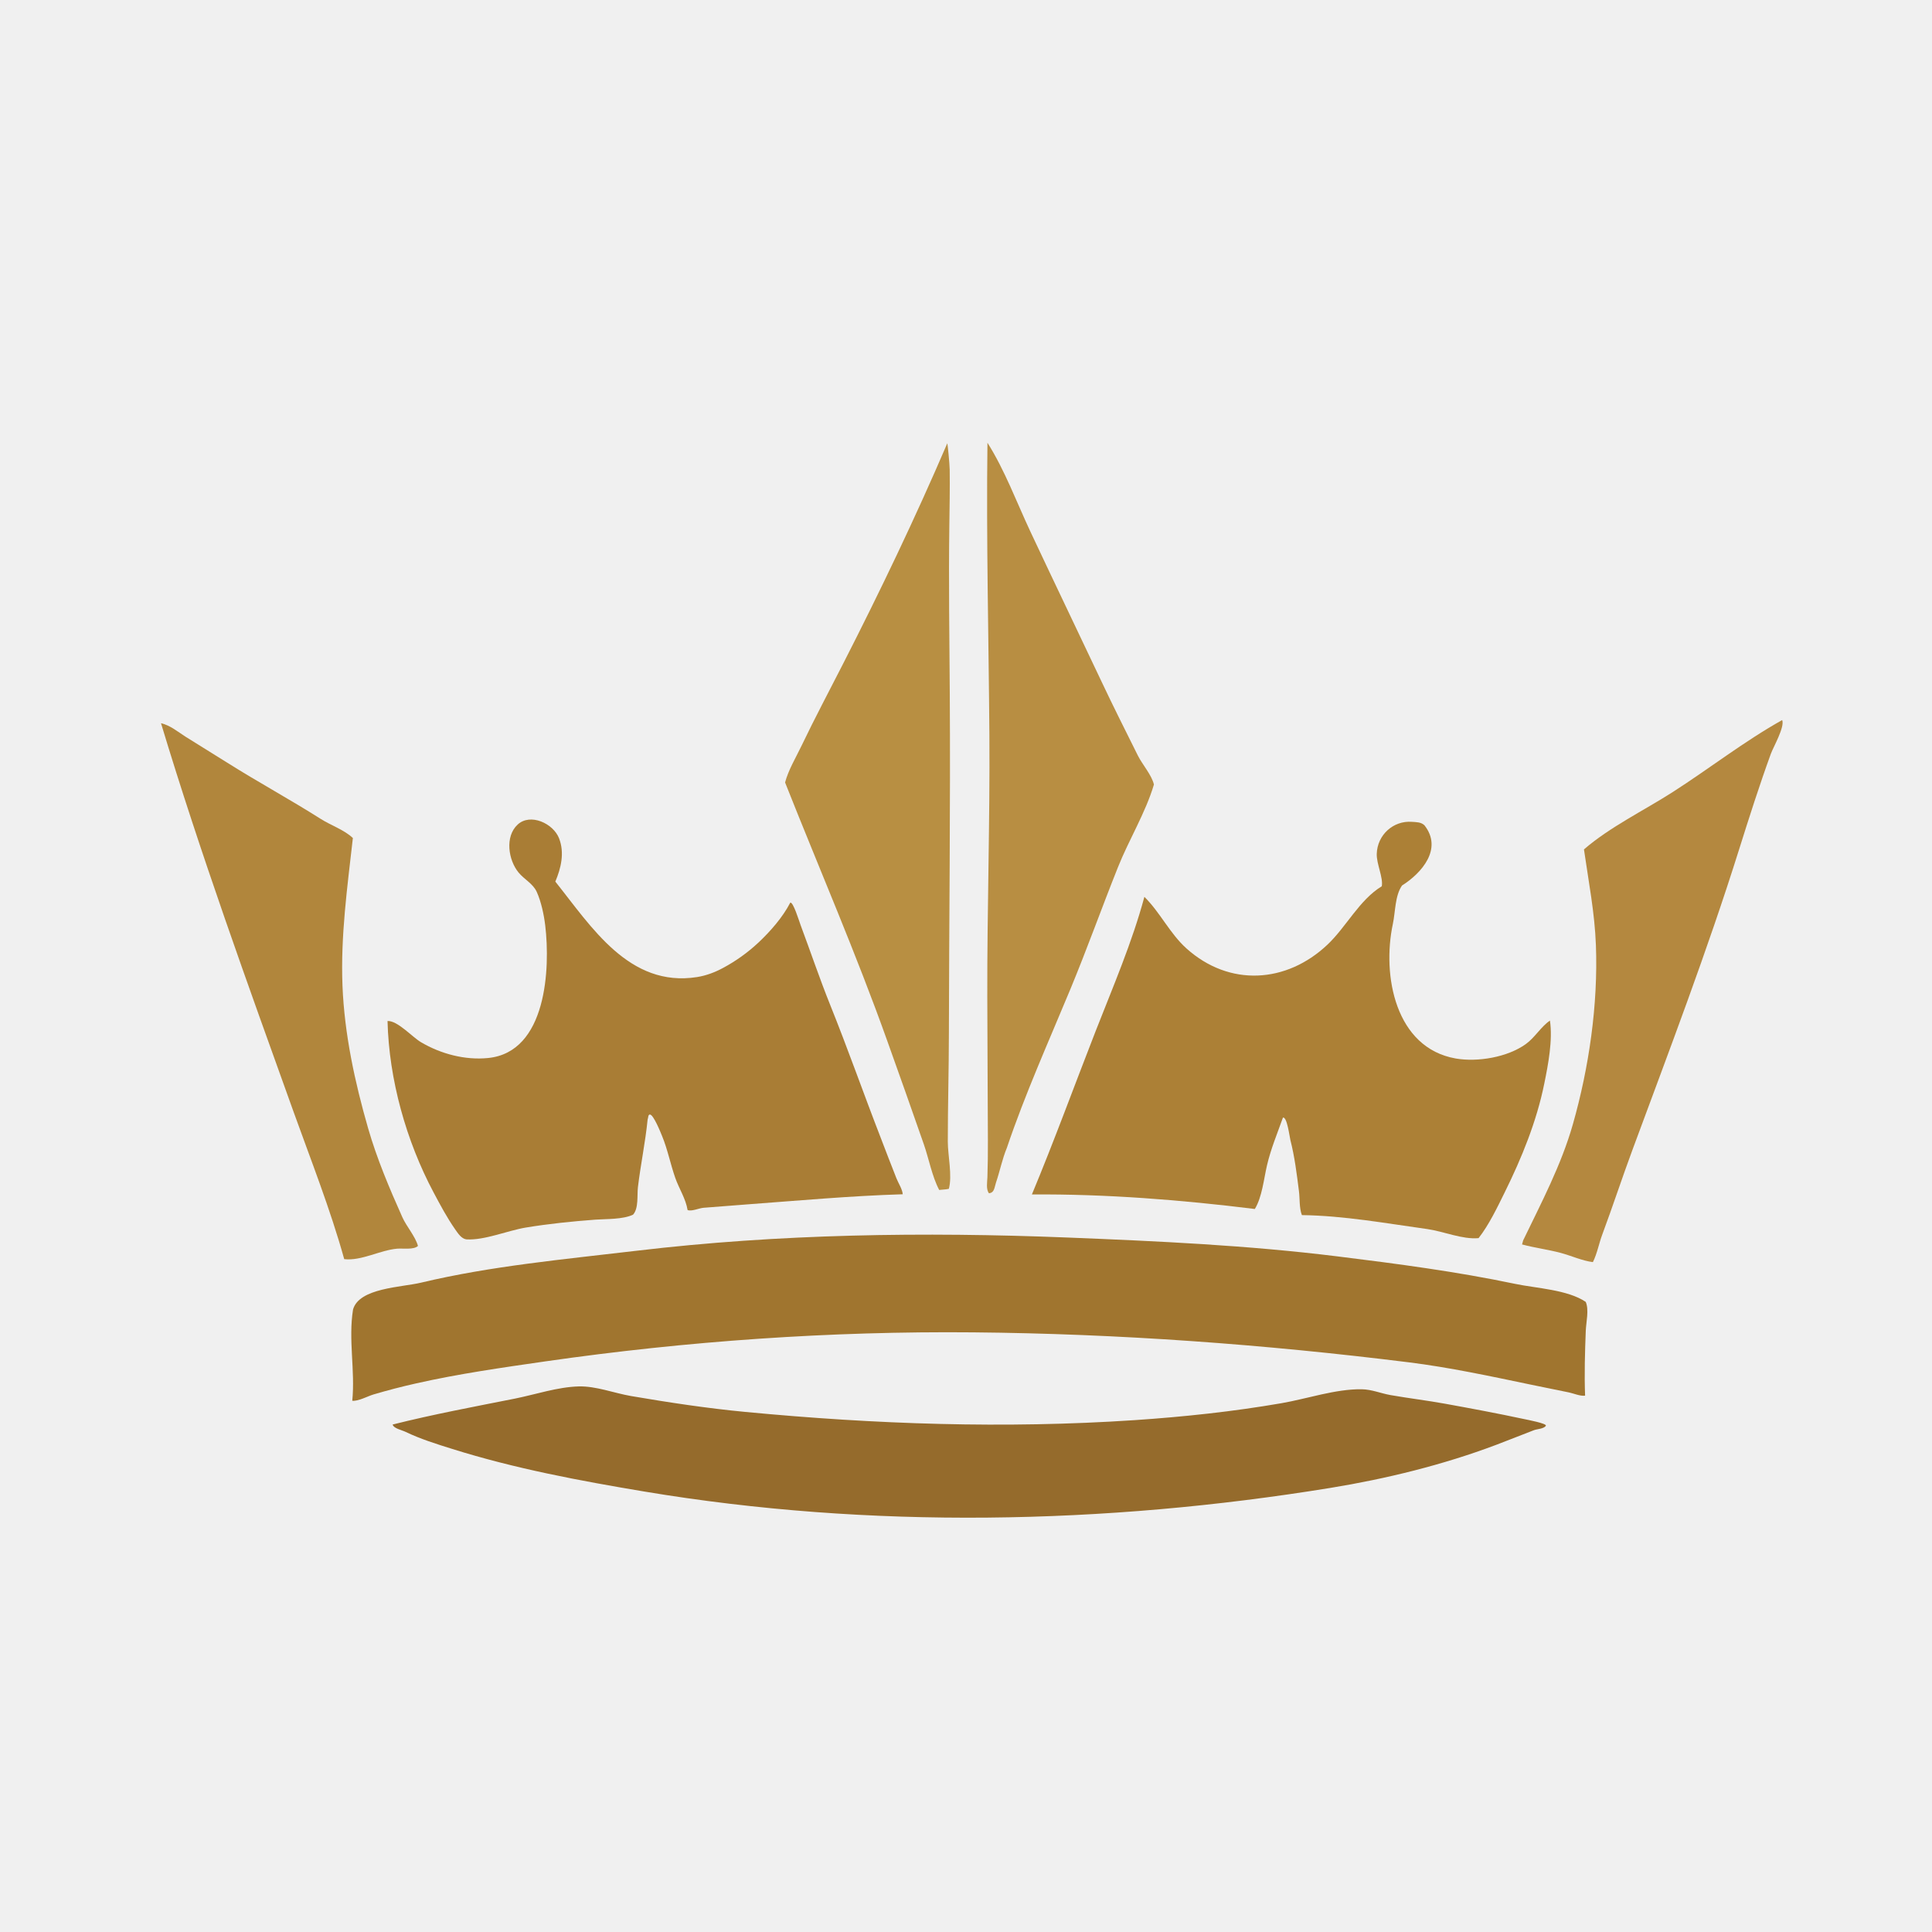
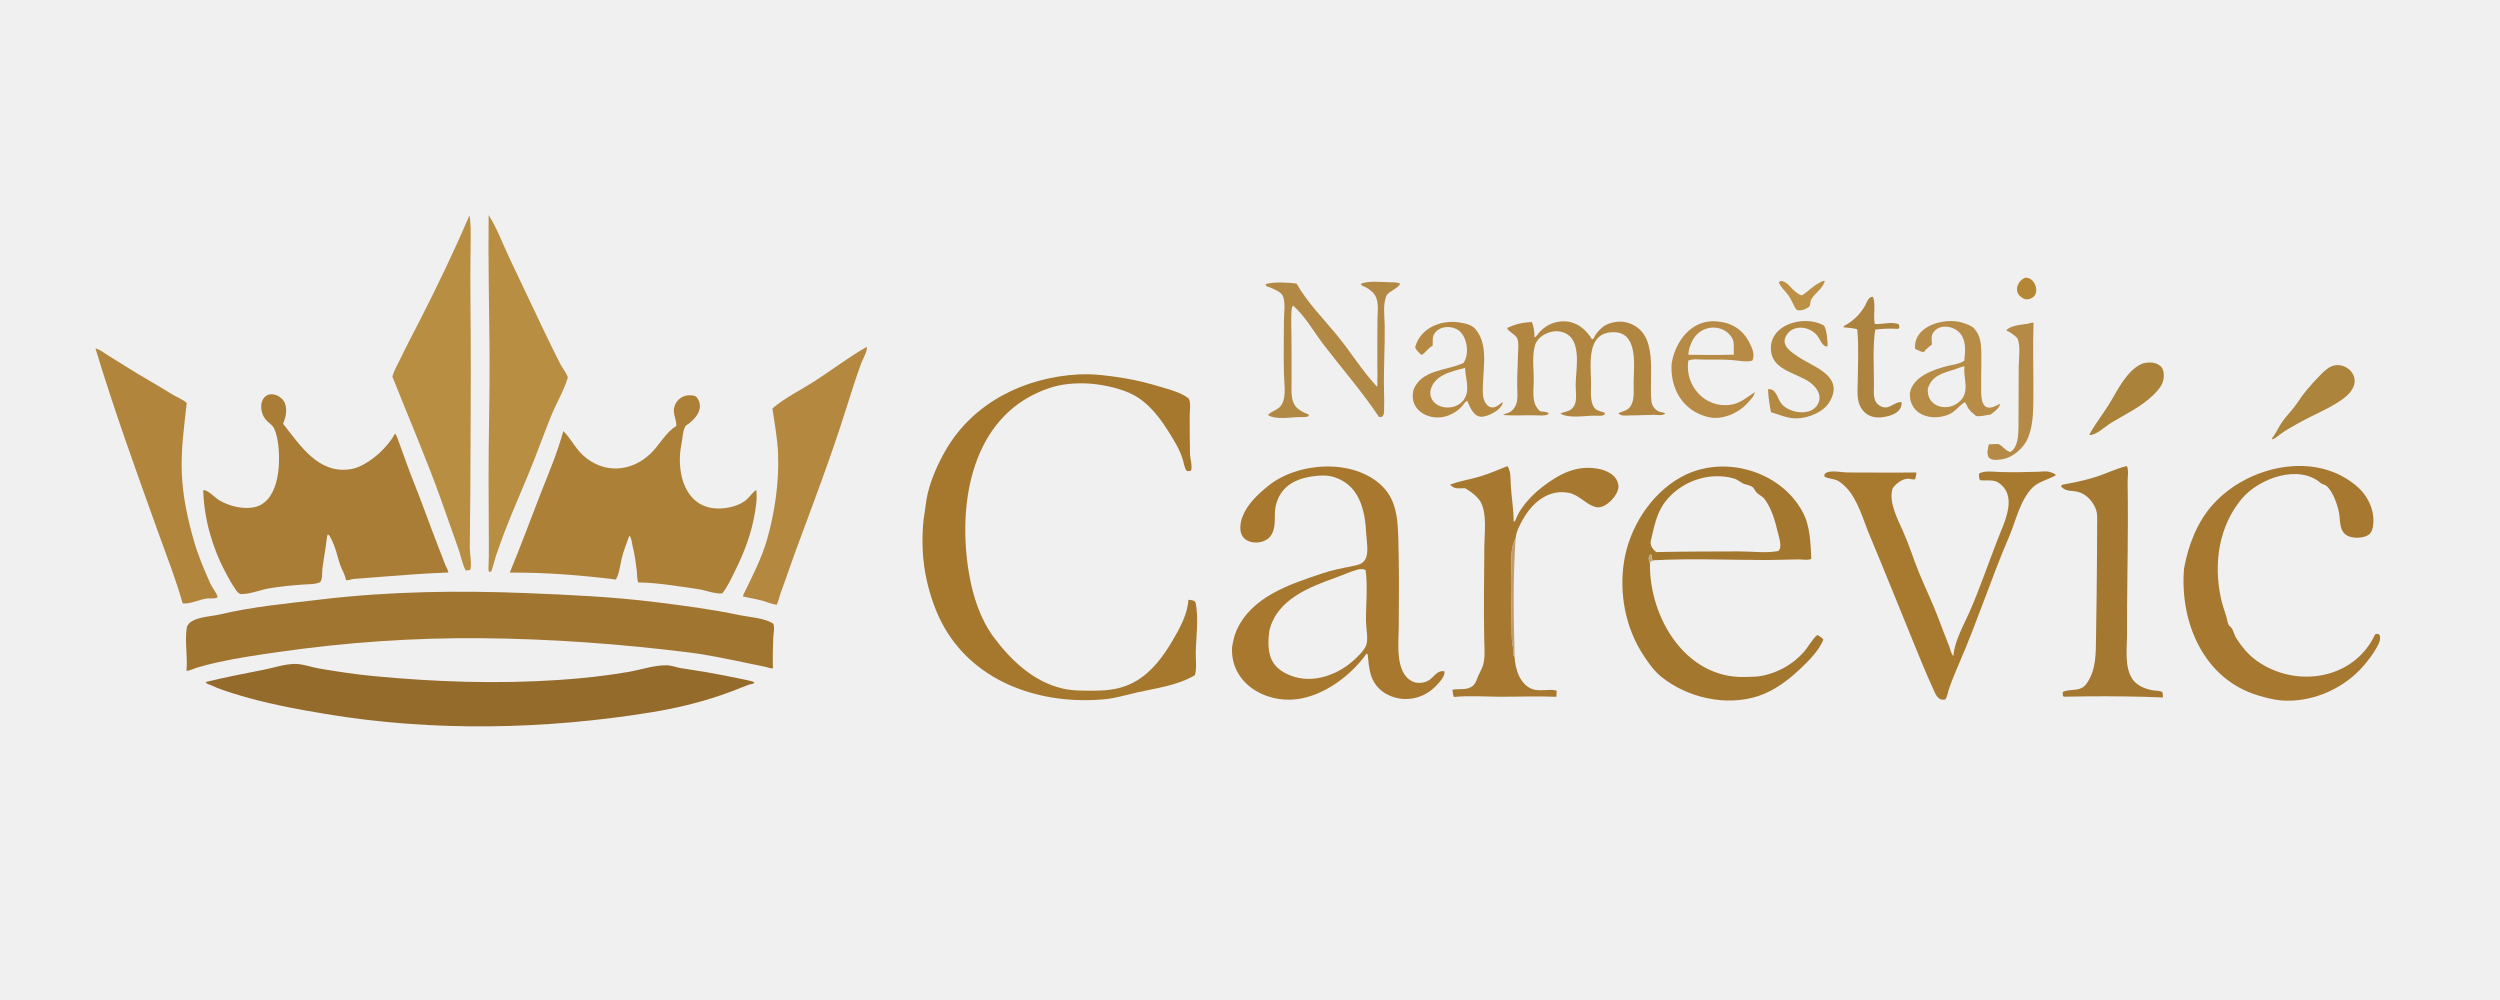
- <svg xmlns="http://www.w3.org/2000/svg" width="48" height="48" viewBox="0 0 48 48" fill="none">
-   <path fill-rule="evenodd" clip-rule="evenodd" d="M4 17.968C4.229 18.02 4.414 18.178 4.608 18.302C4.95 18.519 5.297 18.728 5.64 18.945C6.407 19.429 7.206 19.862 7.972 20.348C8.221 20.506 8.555 20.618 8.767 20.821C8.629 22.042 8.46 23.257 8.509 24.492C8.557 25.689 8.815 26.884 9.146 28.033C9.363 28.786 9.676 29.526 9.996 30.241C10.097 30.468 10.322 30.723 10.384 30.955C10.281 31.056 10.003 31.011 9.868 31.023C9.443 31.059 8.978 31.332 8.552 31.283C8.209 30.048 7.727 28.83 7.294 27.624C6.145 24.425 4.983 21.223 4 17.968Z" fill="#B1863C" />
-   <path fill-rule="evenodd" clip-rule="evenodd" d="M8.771 32.535C8.921 31.996 9.98 31.983 10.462 31.867C12.203 31.451 14.035 31.286 15.812 31.075C19.357 30.654 22.956 30.604 26.519 30.746C28.764 30.836 30.994 30.938 33.225 31.214C34.709 31.398 36.177 31.59 37.641 31.897C38.171 32.008 38.944 32.04 39.397 32.345C39.483 32.541 39.406 32.853 39.398 33.063C39.377 33.6 39.361 34.138 39.381 34.675C39.261 34.692 39.092 34.617 38.972 34.593C38.661 34.529 38.349 34.466 38.038 34.402C37.035 34.193 36.013 33.972 34.996 33.846C31.414 33.4 27.794 33.135 24.184 33.102C20.633 33.069 17.064 33.318 13.55 33.823C12.476 33.978 11.398 34.131 10.339 34.37C9.983 34.45 9.625 34.542 9.276 34.646C9.127 34.691 8.907 34.815 8.752 34.802C8.827 34.054 8.651 33.28 8.771 32.535Z" fill="#A0752F" />
-   <path fill-rule="evenodd" clip-rule="evenodd" d="M9.628 25.367C9.875 25.352 10.242 25.766 10.459 25.893C10.952 26.184 11.552 26.344 12.128 26.286C13.583 26.139 13.674 24.062 13.546 22.992C13.514 22.726 13.446 22.405 13.336 22.16C13.242 21.952 13.025 21.849 12.884 21.678C12.629 21.369 12.539 20.784 12.86 20.487C13.177 20.193 13.746 20.459 13.889 20.826C14.031 21.187 13.938 21.569 13.797 21.903C14.694 23.026 15.632 24.54 17.318 24.275C17.544 24.239 17.759 24.158 17.96 24.05C18.28 23.879 18.578 23.666 18.843 23.418C19.139 23.14 19.446 22.79 19.633 22.428C19.704 22.391 19.855 22.888 19.892 22.987C20.138 23.645 20.361 24.307 20.623 24.96C21.061 26.047 21.448 27.151 21.872 28.244C22.006 28.589 22.135 28.935 22.273 29.278C22.32 29.395 22.42 29.548 22.428 29.671C21.13 29.711 19.842 29.828 18.548 29.924C18.192 29.951 17.836 29.978 17.48 30.007C17.369 30.015 17.182 30.104 17.083 30.063C17.038 29.782 16.869 29.529 16.776 29.262C16.656 28.919 16.588 28.561 16.449 28.223C16.422 28.158 16.235 27.683 16.144 27.69C16.099 27.693 16.108 27.773 16.09 27.814C16.034 28.378 15.916 28.934 15.849 29.495C15.825 29.694 15.871 30.022 15.727 30.179C15.468 30.299 15.076 30.282 14.79 30.302C14.215 30.345 13.635 30.404 13.065 30.498C12.611 30.573 12.037 30.82 11.585 30.792C11.46 30.773 11.376 30.639 11.307 30.541C11.105 30.252 10.938 29.937 10.773 29.627C10.091 28.346 9.664 26.82 9.628 25.367Z" fill="#A97D35" />
-   <path fill-rule="evenodd" clip-rule="evenodd" d="M9.755 35.392C10.76 35.139 11.777 34.95 12.793 34.748C13.31 34.644 13.85 34.46 14.378 34.445C14.805 34.434 15.256 34.611 15.677 34.684C16.614 34.844 17.571 34.989 18.518 35.079C21.743 35.386 24.955 35.499 28.188 35.283C29.405 35.201 30.638 35.07 31.839 34.862C32.477 34.752 33.184 34.506 33.831 34.516C34.079 34.519 34.303 34.617 34.544 34.66C34.995 34.739 35.449 34.793 35.901 34.875C36.557 34.994 37.212 35.116 37.864 35.256C37.938 35.272 38.438 35.366 38.406 35.422C38.364 35.498 38.186 35.504 38.114 35.531C37.799 35.651 37.486 35.779 37.169 35.898C35.853 36.394 34.44 36.741 33.052 36.967C27.453 37.878 21.614 37.993 16.009 37.057C14.4 36.788 12.79 36.487 11.234 35.998C10.844 35.876 10.446 35.752 10.078 35.575C9.981 35.528 9.781 35.49 9.755 35.392Z" fill="#956B2C" />
-   <path fill-rule="evenodd" clip-rule="evenodd" d="M19.505 19.44C19.587 19.131 19.771 18.825 19.91 18.536C20.24 17.846 20.601 17.169 20.948 16.488C21.864 14.694 22.741 12.866 23.534 11.016C23.542 11.002 23.593 11.524 23.595 11.666C23.601 12.13 23.592 12.596 23.586 13.06C23.567 14.455 23.588 15.853 23.597 17.248C23.615 20.059 23.58 22.869 23.575 25.679C23.574 26.575 23.548 27.469 23.548 28.365C23.549 28.711 23.663 29.21 23.574 29.536C23.495 29.555 23.415 29.553 23.334 29.564C23.155 29.224 23.079 28.793 22.952 28.429C22.655 27.575 22.352 26.723 22.048 25.872C21.275 23.703 20.351 21.576 19.505 19.44Z" fill="#B88F42" />
-   <path fill-rule="evenodd" clip-rule="evenodd" d="M24.533 11C24.966 11.684 25.259 12.482 25.603 13.214C26.187 14.457 26.781 15.694 27.368 16.935C27.659 17.552 27.967 18.163 28.271 18.774C28.383 18.997 28.613 19.254 28.669 19.491C28.463 20.188 28.047 20.864 27.776 21.544C27.373 22.552 27.009 23.573 26.593 24.576C26.053 25.878 25.466 27.183 25.015 28.519C24.899 28.798 24.843 29.095 24.746 29.378C24.707 29.49 24.71 29.636 24.569 29.646C24.494 29.542 24.528 29.369 24.532 29.245C24.542 28.942 24.545 28.638 24.544 28.334C24.54 27.145 24.532 25.957 24.529 24.769C24.524 22.598 24.596 20.426 24.581 18.257C24.563 15.839 24.502 13.418 24.533 11Z" fill="#B88E42" />
-   <path fill-rule="evenodd" clip-rule="evenodd" d="M25.637 29.676C26.195 28.336 26.693 26.969 27.222 25.615C27.649 24.523 28.127 23.415 28.432 22.282C28.829 22.674 29.063 23.193 29.482 23.568C30.544 24.519 31.961 24.434 32.982 23.468C33.447 23.029 33.776 22.354 34.33 22.019C34.369 21.801 34.197 21.463 34.205 21.215C34.219 20.741 34.617 20.385 35.075 20.418C35.191 20.426 35.303 20.423 35.389 20.503C35.851 21.087 35.324 21.69 34.832 22.001C34.656 22.255 34.669 22.658 34.605 22.955C34.332 24.238 34.667 26.035 36.167 26.298C36.712 26.393 37.453 26.267 37.908 25.94C38.135 25.777 38.282 25.51 38.508 25.356C38.58 25.842 38.465 26.444 38.367 26.923C38.177 27.862 37.807 28.769 37.383 29.626C37.196 30.004 36.996 30.427 36.735 30.761C36.334 30.799 35.862 30.592 35.462 30.536C34.438 30.394 33.382 30.202 32.345 30.189C32.277 30.011 32.296 29.783 32.272 29.594C32.218 29.167 32.166 28.741 32.059 28.323C32.038 28.239 31.977 27.739 31.874 27.767C31.734 28.161 31.573 28.545 31.478 28.953C31.4 29.287 31.356 29.743 31.176 30.037C29.36 29.811 27.468 29.662 25.637 29.676Z" fill="#AC8036" />
-   <path fill-rule="evenodd" clip-rule="evenodd" d="M37.842 30.818C38.296 29.877 38.789 28.945 39.077 27.934C39.48 26.519 39.705 24.958 39.65 23.485C39.62 22.675 39.467 21.898 39.353 21.103C39.997 20.546 40.839 20.139 41.556 19.68C42.464 19.098 43.337 18.416 44.277 17.89C44.349 18.053 44.059 18.558 43.997 18.726C43.712 19.509 43.455 20.316 43.205 21.111C42.416 23.625 41.474 26.092 40.56 28.562C40.301 29.261 40.069 29.971 39.809 30.669C39.724 30.896 39.683 31.139 39.575 31.357C39.316 31.326 39.034 31.197 38.779 31.129C38.46 31.044 38.133 31.003 37.815 30.918C37.824 30.884 37.833 30.851 37.842 30.818Z" fill="#B4883F" />
+ <svg xmlns="http://www.w3.org/2000/svg" width="500" height="200" viewBox="0 0 500 200" fill="none">
+   <g clip-path="url(#clip0_601_9)">
+     <path fill-rule="evenodd" clip-rule="evenodd" d="M184.719 103.855C185.057 102.103 185.137 100.327 185.569 98.584C186.307 95.605 187.614 92.675 189.145 90.023C194.631 80.519 204.927 75.471 215.655 74.886C218.752 74.717 221.814 75.142 224.862 75.64C227.368 76.05 229.837 76.682 232.267 77.414C234.096 77.966 236.178 78.497 237.722 79.677C238.23 80.534 237.943 82.037 237.942 83.004C237.94 85.611 237.938 88.219 238 90.825C238.023 91.764 238.523 93.253 238.197 94.129C237.927 94.228 237.69 94.199 237.409 94.221C236.883 93.724 236.792 92.688 236.592 92.015C236.235 90.811 235.703 89.67 235.071 88.586C233.115 85.232 230.921 81.694 227.6 79.516C225.366 78.051 222.13 77.251 219.513 76.89C217.296 76.584 214.967 76.588 212.755 76.915C210.833 77.201 208.852 77.893 207.106 78.728C193.869 85.058 191.569 101.679 193.805 114.714C194.576 119.206 196.022 123.778 198.777 127.485C202.201 132.094 206.782 136.401 212.573 137.718C214.591 138.177 216.686 138.137 218.743 138.135C221.786 138.132 224.532 137.785 227.196 136.22C230.417 134.329 232.615 131.309 234.486 128.159C235.911 125.759 237.535 122.8 237.672 119.963C238.146 119.998 238.789 120.005 239.086 120.421C239.793 123.54 239.215 127.337 239.151 130.524C239.123 131.88 239.397 133.76 238.97 135.043C235.513 137.11 231.232 137.625 227.379 138.495C225.221 138.982 223.183 139.634 220.963 139.845C208.535 141.028 195.361 136.771 188.893 125.536C187.208 122.61 186.056 119.243 185.324 115.956C184.446 112.022 184.305 107.858 184.719 103.855Z" fill="#A5782E" />
+     <path fill-rule="evenodd" clip-rule="evenodd" d="M246.418 129.4C246.624 128.246 246.819 127.178 247.302 126.094C250.315 119.325 257.888 116.885 264.379 114.704C266.344 114.044 268.385 113.637 270.412 113.232C271.442 113.025 272.538 112.856 273.086 111.828C273.8 110.49 273.312 108.217 273.246 106.763C273.024 101.887 271.813 96.76 266.429 95.31C265.505 95.061 264.468 95.074 263.52 95.156C259.572 95.493 256.11 96.957 255.149 101.175C254.683 103.217 255.426 105.288 254.138 107.167C253 108.829 249.7 109.02 248.536 107.305C247.828 106.264 248.03 104.611 248.436 103.497C249.38 100.902 251.481 98.95 253.56 97.243C259.532 92.338 270.842 91.61 276.527 97.318C279.345 100.146 279.56 104.073 279.666 107.819C279.834 113.685 279.795 119.549 279.75 125.417C279.726 128.571 278.943 134.668 282.556 136.32C283.578 136.788 285.012 136.607 285.914 135.963C286.897 135.262 287.465 134.019 288.865 134.256C289.14 135.192 287.745 136.619 287.154 137.226C284.74 139.706 281.139 140.517 277.941 139.13C275.802 138.202 274.501 136.548 273.995 134.31C273.8 133.445 273.692 132.571 273.622 131.688C273.598 131.391 273.625 130.819 273.341 130.691C270.207 135.112 264.8 139.171 259.302 139.848C252.847 140.643 245.993 136.459 246.418 129.4ZM253.87 126.126C253.64 127.795 253.553 129.728 254.088 131.347C254.745 133.331 256.371 134.443 258.249 135.159C262.617 136.826 267.694 134.942 270.976 131.846C271.734 131.132 272.985 129.929 273.283 128.909C273.659 127.627 273.215 125.631 273.201 124.288C273.167 120.963 273.573 117.351 273.131 114.065C272.825 113.735 271.996 113.792 271.576 113.902C270.149 114.277 268.725 114.954 267.333 115.454C261.829 117.43 255.377 119.877 253.87 126.126Z" fill="#A7782E" />
+     <path fill-rule="evenodd" clip-rule="evenodd" d="M253.142 56.805C254.908 56.351 257.493 56.478 259.305 56.706C261.399 60.402 264.664 63.734 267.364 67.005C270.121 70.346 272.436 74.176 275.396 77.33C275.562 77.071 275.433 76.484 275.456 76.169C275.534 75.088 275.469 73.99 275.465 72.907C275.454 69.934 275.465 66.965 275.492 63.992C275.505 62.55 275.789 60.721 275.172 59.371C274.808 58.572 273.989 57.916 273.235 57.498C272.762 57.235 272.428 57.275 272.135 56.778C273.715 56.08 276.152 56.433 277.86 56.448C278.546 56.455 279.41 56.425 280.033 56.731C279.664 57.597 278.048 58.186 277.394 58.951C276.484 60.688 276.922 63.283 276.944 65.18C276.994 69.481 276.705 73.813 276.803 78.095C276.836 79.511 276.867 80.951 276.811 82.365C276.787 82.993 276.524 83.643 275.761 83.339C272.448 78.356 268.419 73.743 264.772 68.998C262.813 66.449 261.048 63.233 258.621 61.122C258.255 61.606 258.306 62.209 258.275 62.805C258.204 64.179 258.268 65.557 258.288 66.932C258.334 70.065 258.306 73.197 258.313 76.33C258.315 77.769 258.127 79.587 258.869 80.888C259.472 81.944 260.621 82.461 261.702 82.881C262.049 83.557 260.343 83.41 259.959 83.413C258.193 83.426 255.074 84.031 253.582 82.992C254.496 82.076 255.858 81.984 256.471 80.68C257.274 78.971 256.808 76.388 256.776 74.555C256.716 71.134 256.767 67.71 256.781 64.288C256.787 62.79 257.108 60.785 256.644 59.35C256.349 58.437 254.925 57.889 254.129 57.53C253.659 57.319 253.146 57.407 253.142 56.805Z" fill="#B28845" />
+     <path fill-rule="evenodd" clip-rule="evenodd" d="M275.51 38.757C279.358 37.788 283.254 37.066 287.148 36.289C289.126 35.894 291.193 35.186 293.218 35.131C294.855 35.087 296.581 35.767 298.193 36.044C301.783 36.66 305.45 37.215 309.076 37.56C321.43 38.734 333.733 39.169 346.12 38.339C350.781 38.026 355.504 37.526 360.107 36.727C362.548 36.304 365.259 35.365 367.735 35.401C368.687 35.414 369.545 35.791 370.467 35.953C372.196 36.256 373.935 36.463 375.665 36.776C378.181 37.232 380.687 37.702 383.186 38.239C383.468 38.299 385.383 38.659 385.263 38.873C385.101 39.163 384.418 39.186 384.143 39.291C382.937 39.749 381.738 40.239 380.525 40.696C375.482 42.597 370.069 43.928 364.751 44.793C343.305 48.282 320.937 48.723 299.464 45.135C293.303 44.106 287.134 42.953 281.174 41.08C279.68 40.61 278.157 40.138 276.745 39.457C276.374 39.279 275.607 39.132 275.51 38.757Z" fill="#956B2C" />
+     <path fill-rule="evenodd" clip-rule="evenodd" d="M282.696 77.971C284.292 73.864 289.325 74.179 292.684 72.595C293.922 70.931 293.471 67.525 291.898 66.216C290.46 65.02 287.844 65.113 286.837 66.801C286.411 67.514 286.591 68.36 286.53 69.148C285.579 69.576 285.166 70.555 284.341 70.974C283.895 70.694 283.12 69.948 283.042 69.413C284.03 65.643 288.14 63.932 291.761 64.473C292.89 64.643 294.282 64.891 295.067 65.791C298.058 69.217 296.283 74.912 296.597 79.024C296.677 80.07 297.332 81.553 298.599 81.481C299.337 81.438 299.935 80.818 300.504 80.425C300.642 80.826 300.18 81.339 299.931 81.612C299.16 82.454 297.635 83.209 296.488 83.34C294.814 83.533 293.904 81.356 293.469 80.157C292.863 80.466 292.653 80.996 292.199 81.467C291.507 82.184 290.581 82.749 289.653 83.107C286.148 84.462 281.622 82.183 282.696 77.971ZM286.052 78.311C285.896 81.793 290.863 82.527 292.71 80.019C294.152 78.062 293.047 75.722 293.028 73.578C290.254 74.302 286.662 74.996 286.052 78.311Z" fill="#B58942" />
+     <path fill-rule="evenodd" clip-rule="evenodd" d="M303.133 107.604C302.931 107.84 302.93 108.213 302.763 108.499C302.105 110.123 302.317 112.111 302.252 113.834C302.099 117.829 302.33 121.806 302.338 125.798C302.339 127.117 302.34 128.411 302.63 129.691C302.768 130.302 302.459 130.92 302.922 131.448C303.041 133.965 304.138 137.322 306.924 137.947C308.326 138.263 310.037 137.735 311.333 138.132C311.3 138.543 311.292 138.954 311.277 139.366C307.558 139.187 303.81 139.364 300.086 139.35C297.035 139.338 293.839 139.086 290.805 139.393C290.541 139.084 290.594 138.344 290.484 137.949C291.852 137.668 293.492 138.157 294.638 137.096C295.196 136.579 295.378 135.81 295.664 135.135C295.954 134.451 296.377 133.8 296.591 133.088C297.061 131.527 296.883 129.765 296.849 128.16C296.718 121.854 296.829 115.563 296.866 109.259C296.881 106.644 297.439 102.785 296.128 100.398C295.525 99.299 294.124 98.279 293.047 97.66C291.664 97.581 291.132 98.005 290 96.944C291.977 96.165 294.088 95.876 296.12 95.261C297.972 94.702 299.702 93.903 301.5 93.217C302.221 94.36 302.075 95.67 302.151 96.963C302.294 99.38 302.709 101.787 302.733 104.211C302.842 104.541 303.063 104.1 303.125 103.94C303.428 103.169 303.773 102.491 304.246 101.802C305.412 100.105 306.804 98.663 308.437 97.411C311.752 94.87 315.118 93.001 319.47 93.721C321.357 94.034 323.423 95.016 323.684 97.094C323.905 98.847 321.148 101.812 319.3 101.441C317.294 101.04 315.905 98.997 313.785 98.576C309.652 97.754 306.443 100.569 304.561 103.918C303.928 105.046 303.261 106.296 303.133 107.604Z" fill="#A77930" />
+     <path fill-rule="evenodd" clip-rule="evenodd" d="M300.584 83.012C301.011 82.711 301.477 82.639 301.947 82.455C303.871 81.165 303.471 79.12 303.436 77.1C303.403 75.155 303.572 73.221 303.582 71.278C303.588 70.232 303.837 68.67 303.448 67.683C303.141 66.903 301.525 66.249 301.425 65.58C303.139 64.817 304.497 64.49 306.372 64.398C306.782 65.337 306.879 66.403 306.895 67.423C307.03 67.678 307.803 66.505 307.973 66.333C308.799 65.493 309.8 64.832 310.943 64.516C314.164 63.624 316.736 65.161 318.389 67.841C318.662 67.893 318.813 67.563 318.898 67.362C319.161 66.74 319.801 66.084 320.282 65.623C321.469 64.486 323.772 64.071 325.328 64.489C332.029 66.293 329.69 75.108 330.293 80.306C330.388 81.124 330.931 81.851 331.653 82.258C331.927 82.413 333.12 82.499 333.023 82.742C332.315 83.206 331.575 82.962 330.775 82.967C329.192 82.979 327.61 83.09 326.022 83.082C325.271 83.078 324.114 83.312 323.683 82.627C324.785 82.125 325.611 82.185 326.254 80.995C326.928 79.75 326.71 77.836 326.725 76.47C326.765 72.999 327.707 66.254 322.488 66.438C317.215 66.625 318.178 72.85 318.208 76.622C318.218 77.931 318.006 79.96 318.623 81.148C319.189 82.238 319.953 82.154 320.941 82.546C321.224 83.377 319.347 83.125 318.857 83.129C316.95 83.146 313.728 83.733 312.066 82.71C313.199 82.181 314.19 82.388 314.882 81.079C315.46 79.985 315.102 77.985 315.133 76.766C315.224 73.258 316.631 66.906 311.733 66.271C309.951 66.04 307.538 67.223 307 69.069C306.346 71.314 306.802 74.166 306.746 76.485C306.697 78.516 306.305 80.735 307.999 82.228C308.399 82.385 309.865 82.286 309.676 82.813C309.252 83.21 307.768 83.081 307.207 83.067C304.999 83.01 302.785 83.173 300.584 83.012Z" fill="#B18641" />
+     <path opacity="0.992" fill-rule="evenodd" clip-rule="evenodd" d="M303.133 107.604C302.564 115.457 302.728 123.577 302.922 131.448C302.459 130.919 302.768 130.302 302.63 129.691C302.34 128.411 302.339 127.116 302.337 125.798C302.33 121.806 302.099 117.829 302.252 113.834C302.317 112.111 302.104 110.123 302.762 108.499C302.93 108.213 302.93 107.84 303.133 107.604Z" fill="#C19B6B" />
+     <path fill-rule="evenodd" clip-rule="evenodd" d="M330.773 112.056C329.981 111.941 330.644 111.248 330.202 110.877C329.499 111.246 329.767 112.118 329.992 112.716C329.826 123.379 337.039 135.666 348.871 135.395C350.16 135.366 351.54 135.384 352.798 135.084C355.893 134.347 358.483 132.87 360.635 130.539C361.61 129.483 362.395 127.897 363.447 126.996C363.936 127.231 364.328 127.506 364.688 127.913C363.782 130.156 361.684 132.226 359.953 133.856C357.586 136.083 354.831 138.147 351.709 139.192C345.263 141.349 337.437 139.55 332.244 135.343C330.775 134.153 329.684 132.573 328.659 131.007C325.122 125.602 323.814 118.82 324.79 112.412C325.824 105.631 330.077 98.842 336.155 95.444C344.449 90.807 355.981 94.005 360.5 102.341C362.07 105.237 362.081 108.573 362.265 111.759C361.632 112.118 360.398 111.873 359.686 111.878C357.599 111.895 355.517 112.003 353.43 112.004C345.899 112.01 338.293 111.645 330.773 112.056ZM330.129 108.304C330.042 109.156 330.583 109.902 331.238 110.418C336.733 110.293 342.256 110.304 347.768 110.281C350.285 110.271 353.157 110.666 355.629 110.217C356.53 109.565 355.811 107.496 355.601 106.621C355.044 104.303 354.354 101.7 352.878 99.774C352.46 99.229 351.841 99.025 351.368 98.564C351.046 98.251 350.907 97.808 350.59 97.487C349.99 96.96 349.219 97.011 348.533 96.658C347.972 96.369 347.473 95.9 346.861 95.72C341.893 94.259 336.278 96.237 333.146 100.223C331.23 102.661 330.843 105.408 330.129 108.304Z" fill="#A4772F" />
+     <path fill-rule="evenodd" clip-rule="evenodd" d="M330.773 112.056C330.333 112.311 330.133 112.133 329.992 112.716C329.767 112.118 329.499 111.246 330.202 110.877C330.644 111.248 329.981 111.941 330.773 112.056Z" fill="#BBAC7C" />
+     <path fill-rule="evenodd" clip-rule="evenodd" d="M334.334 72.67C335.068 68.286 338.257 63.866 343.296 64.269C346.362 64.514 348.583 65.895 349.949 68.664C350.488 69.756 350.997 70.884 350.485 72.1C349.675 72.487 347.6 72.124 346.694 72.035C344.764 71.846 342.803 71.939 340.868 71.924C339.804 71.915 338.662 71.72 337.656 72.113C336.903 77.116 340.995 81.76 346.195 80.94C348.088 80.642 349.407 79.447 350.945 78.432C350.872 79.218 350.106 79.93 349.615 80.493C347.75 82.635 344.412 84.1 341.583 83.403C336.493 82.15 333.968 77.635 334.334 72.67ZM337.854 69.666C337.766 70.091 337.713 70.526 337.672 70.957C340.68 70.981 343.762 71.042 346.777 70.929C346.653 69.886 346.98 68.581 346.427 67.622C345.075 65.278 341.91 64.883 339.852 66.474C338.774 67.308 338.28 68.419 337.854 69.666Z" fill="#B78A45" />
+     <path fill-rule="evenodd" clip-rule="evenodd" d="M353.608 77.852C355.169 77.633 355.45 79.549 356.163 80.568C357.529 82.519 361.674 83.307 363.278 81.265C364.577 79.611 363.687 77.802 362.2 76.627C359.779 74.711 354.858 74.184 354.254 70.547C353.327 64.959 360.806 62.812 364.795 65.119C365.333 65.8 365.598 68.39 365.472 69.277C364.565 69.511 363.902 67.657 363.426 67.087C361.827 65.172 358.44 64.802 357.169 67.262C356.165 69.207 358.384 70.487 359.707 71.395C362.441 73.272 368.28 74.951 366.355 79.501C366.102 80.1 365.749 80.683 365.32 81.172C364.687 81.894 363.886 82.366 363.029 82.782C361.827 83.366 360.452 83.677 359.113 83.674C357.434 83.671 355.794 82.889 354.197 82.444C353.908 80.933 353.654 79.388 353.608 77.852Z" fill="#B48942" />
+     <path fill-rule="evenodd" clip-rule="evenodd" d="M356.161 56.18C357.508 56.277 358.157 57.672 359.173 58.41C359.496 58.645 360.049 59.134 360.471 59.038C361.568 58.297 362.524 57.299 363.688 56.657C363.948 56.514 364.696 56.017 364.961 56.222C364.535 57.743 363.07 58.545 362.284 59.824C362.041 60.219 362.098 60.767 361.943 61.203C361.42 61.817 360.118 62.266 359.34 61.999C358.672 61.114 358.366 60.052 357.736 59.15C357.077 58.205 356.205 57.565 355.752 56.48C355.888 56.38 356.025 56.28 356.161 56.18Z" fill="#BC9146" />
+     <path fill-rule="evenodd" clip-rule="evenodd" d="M364.911 94.836C365.725 93.844 368.337 94.495 369.523 94.496C374.093 94.503 378.661 94.552 383.23 94.495C383.378 94.751 383.057 95.565 383.015 95.872C382.527 95.96 382.014 95.715 381.516 95.738C380.404 95.791 379.13 96.776 378.533 97.664C377.64 100.351 379.56 103.895 380.629 106.303C381.851 109.056 382.735 111.936 383.877 114.718C385.077 117.639 386.477 120.492 387.598 123.445C388.33 125.372 389.059 127.307 389.827 129.219C390.032 129.727 390.224 130.871 390.688 131.19C390.867 128.246 392.766 125.001 393.936 122.323C396.041 117.503 397.724 112.483 399.646 107.588C400.965 104.23 403.652 99.004 399.544 96.447C398.617 95.87 397.056 96.196 395.995 96.035C395.789 95.593 395.736 95.169 395.837 94.687C397.04 94.071 398.726 94.368 400.031 94.405C402.497 94.475 405.119 94.433 407.583 94.353C408.554 94.32 409.371 94.121 410.308 94.517C410.519 94.606 411.155 94.786 411.15 95.056C409.707 95.899 407.636 96.353 406.463 97.557C403.995 100.089 403.163 104.217 401.805 107.373C398.264 115.602 395.522 124.146 391.951 132.369C391.209 134.077 390.486 135.831 389.859 137.584C389.611 138.275 389.497 139.298 389.061 139.886C387.509 140.27 387.032 138.638 386.543 137.575C385.193 134.642 383.993 131.639 382.766 128.654C379.825 121.496 376.938 114.21 373.917 107.037C372.645 104.017 371.564 99.874 369.224 97.487C368.678 96.93 367.898 96.216 367.142 95.973C366.38 95.728 365.583 95.705 364.87 95.317C364.884 95.157 364.898 94.996 364.911 94.836Z" fill="#A87A30" />
+     <path fill-rule="evenodd" clip-rule="evenodd" d="M368.791 65.188C370.585 64.281 371.962 62.915 372.974 61.195C373.399 60.474 373.638 59.286 374.611 59.381C375.191 61.045 374.594 63.056 374.961 64.79C376.346 64.938 378.545 64.214 379.803 64.899C379.82 65.072 379.921 65.506 379.815 65.658C379.678 65.854 378.891 65.734 378.696 65.731C377.486 65.71 376.235 65.746 375.038 65.929C374.512 69.561 374.807 73.361 374.79 77.028C374.783 78.575 374.48 80.381 376.11 81.235C377.856 82.15 378.805 80.27 380.319 80.437C380.427 81.977 379.205 82.772 377.824 83.169C375.633 83.8 373.431 83.644 372.165 81.491C371.256 79.944 371.54 77.89 371.549 76.169C371.567 72.774 371.791 69.242 371.447 65.863C370.57 65.576 369.605 65.574 368.695 65.461C368.727 65.37 368.759 65.279 368.791 65.188Z" fill="#AD843F" />
+     <path fill-rule="evenodd" clip-rule="evenodd" d="M381.972 78.605C382.582 75.289 386.673 73.915 389.508 73.192C390.475 72.945 392.062 72.755 392.846 72.142C393.085 70.339 393.276 67.973 391.923 66.548C390.555 65.106 387.731 64.709 386.563 66.647C386.162 67.311 386.387 68.182 386.383 68.911C385.83 69.361 385.225 69.744 384.824 70.351C384.459 70.578 383.407 69.918 383.026 69.769C382.578 65.075 389.152 63.387 392.629 64.581C393.43 64.856 394.291 65.119 394.881 65.758C396.023 66.991 396.229 68.72 396.263 70.317C396.315 72.706 396.206 75.092 396.232 77.481C396.247 78.882 396.057 82.031 398.382 81.462C398.942 81.325 399.488 81.007 400.002 80.756C400.02 81.532 398.662 82.523 398.071 82.929C397.195 82.998 396.081 83.365 395.231 83.206C394.704 82.776 394.116 82.301 393.711 81.751C393.383 81.306 393.362 80.79 392.931 80.444C391.746 81.186 391.065 82.364 389.688 82.921C386.189 84.337 381.791 82.931 381.972 78.605ZM385.571 77.704C385.213 81.439 389.619 82.544 392.006 80.219C394.051 78.226 392.595 75.629 392.897 73.262C392.156 73.367 391.594 73.674 390.896 73.89C388.607 74.6 386.362 75.114 385.571 77.704Z" fill="#B68C47" />
+     <path fill-rule="evenodd" clip-rule="evenodd" d="M397.515 90.193C397.606 89.752 397.63 89.309 397.756 88.876C398.385 88.859 399.009 88.779 399.638 88.798C400.558 89.159 401.072 90.145 402.053 90.408C403.662 89.463 403.682 86.821 403.699 85.224C403.742 81.216 403.69 77.208 403.746 73.199C403.768 71.617 404.175 69.063 403.45 67.614C402.833 66.999 402.044 66.44 401.249 66.084C402.008 65.078 404.365 64.934 405.542 64.752C405.886 64.7 406.376 64.447 406.705 64.546C406.551 69.204 406.703 73.885 406.676 78.546C406.658 81.481 406.746 84.688 405.649 87.465C404.832 89.531 402.609 91.527 400.406 91.852C399.534 91.98 398.501 92.164 397.783 91.543C397.507 91.097 397.481 90.709 397.515 90.193Z" fill="#B48A46" />
+     <path fill-rule="evenodd" clip-rule="evenodd" d="M403.412 57.508C403.635 56.612 404.125 55.944 404.988 55.556C406.577 55.373 407.647 57.412 407.108 58.792C406.749 59.712 405.408 60.152 404.59 59.662C404.254 59.461 403.943 59.21 403.717 58.887C403.411 58.452 403.385 58.022 403.412 57.508Z" fill="#B48735" />
+     <path fill-rule="evenodd" clip-rule="evenodd" d="M412.363 96.968C414.692 96.526 417.13 96.057 419.384 95.31C421.392 94.644 423.28 93.71 425.34 93.21C425.814 93.824 425.507 95.569 425.522 96.35C425.576 99.184 425.581 102.02 425.574 104.855C425.557 112.122 425.38 119.393 425.413 126.663C425.427 129.524 424.806 133.39 426.529 135.875C427.39 137.118 428.956 137.744 430.391 138.04C431.061 138.177 431.906 138.071 432.491 138.443C432.558 138.812 432.584 139.125 432.586 139.495C427.485 139.271 422.317 139.228 417.197 139.273C416.016 139.283 414.834 139.327 413.653 139.329C413.476 139.329 412.699 139.408 412.579 139.21C412.554 139.169 412.553 138.407 412.553 138.388C414.3 137.618 416.108 138.512 417.369 136.651C419.328 133.761 419.144 130.533 419.21 127.176C419.32 121.565 419.358 115.945 419.407 110.333C419.422 108.543 419.428 106.754 419.429 104.964C419.431 103.886 419.543 102.689 419.11 101.675C418.478 100.19 417.301 98.882 415.716 98.413C414.357 98.012 413.275 98.441 412.224 97.313C412.271 97.197 412.317 97.083 412.363 96.968Z" fill="#A47830" />
+     <path fill-rule="evenodd" clip-rule="evenodd" d="M418.053 86.59C419.325 84.347 420.96 82.337 422.258 80.1C423.663 77.677 425.484 74.18 428.119 72.882C429.649 72.129 432.412 72.383 432.712 74.419C433.012 76.459 432.028 77.653 430.658 79.004C428.262 81.366 425.062 82.838 422.219 84.574C421.049 85.288 419.279 87.047 417.866 87.01C417.928 86.87 417.991 86.73 418.053 86.59Z" fill="#AB8239" />
+     <path fill-rule="evenodd" clip-rule="evenodd" d="M436.813 113.66C437.665 109.045 439.423 104.396 442.625 100.85C449.626 93.096 463.329 89.955 471.673 97.528C473.439 99.132 474.744 101.714 474.682 104.143C474.66 104.964 474.582 106.087 473.99 106.724C473.106 107.674 470.841 107.731 469.729 107.253C467.691 106.378 468.152 104.208 467.784 102.458C467.44 100.822 466.643 98.488 465.413 97.278C465.075 96.946 464.596 96.902 464.202 96.663C459.782 92.734 451.831 95.669 448.431 99.668C443.732 105.194 442.677 112.745 444.189 119.665C444.46 120.905 444.878 122.083 445.255 123.291C445.443 123.893 445.488 124.613 445.824 125.148C446.674 125.653 446.759 126.904 447.292 127.709C448.41 129.398 449.618 130.912 451.278 132.107C459.084 137.724 470.772 136.014 475.022 126.876C476.392 126.324 476.055 128.14 475.72 128.795C474.759 130.67 473.446 132.435 471.986 133.952C468.03 138.06 462.01 140.548 456.253 140.086C454.725 139.963 453.115 139.532 451.65 139.096C440.686 135.834 435.9 124.364 436.813 113.66Z" fill="#A67830" />
+     <path fill-rule="evenodd" clip-rule="evenodd" d="M454.459 87.593C455.298 86.498 455.81 85.222 456.624 84.113C457.539 82.869 458.639 81.834 459.49 80.522C460.712 78.636 462.193 76.934 463.761 75.327C464.488 74.584 465.334 73.675 466.309 73.263C468.832 72.198 471.877 74.766 470.664 77.415C470.011 78.842 468.777 79.694 467.504 80.507C465.14 82.019 462.536 83.05 460.088 84.404C458.685 85.18 457.163 86.015 455.877 86.968C455.551 87.209 454.773 87.967 454.333 87.824C454.375 87.746 454.418 87.669 454.459 87.593Z" fill="#AC843C" />
+   </g>
+   <path fill-rule="evenodd" clip-rule="evenodd" d="M19.094 69.687C19.972 69.885 20.679 70.49 21.423 70.963C22.732 71.795 24.062 72.596 25.373 73.425C28.311 75.28 31.371 76.939 34.304 78.798C35.258 79.403 36.537 79.833 37.349 80.611C36.821 85.287 36.174 89.939 36.363 94.668C36.546 99.254 37.534 103.831 38.802 108.23C39.633 111.112 40.833 113.949 42.055 116.685C42.443 117.554 43.306 118.533 43.542 119.419C43.149 119.806 42.084 119.636 41.567 119.68C39.938 119.82 38.159 120.863 36.527 120.675C35.213 115.947 33.366 111.283 31.708 106.665C27.309 94.412 22.858 82.151 19.094 69.687Z" fill="#B1863C" />
+   <path fill-rule="evenodd" clip-rule="evenodd" d="M37.364 125.47C37.938 123.407 41.996 123.355 43.84 122.915C50.509 121.321 57.524 120.687 64.328 119.878C77.905 118.266 91.687 118.074 105.333 118.62C113.93 118.964 122.469 119.355 131.014 120.413C136.696 121.115 142.319 121.85 147.927 123.029C149.956 123.454 152.917 123.576 154.653 124.742C154.979 125.494 154.686 126.687 154.654 127.493C154.573 129.549 154.514 131.61 154.591 133.665C154.132 133.731 153.484 133.446 153.024 133.352C151.831 133.109 150.638 132.867 149.447 132.619C145.605 131.821 141.69 130.976 137.795 130.49C124.079 128.782 110.216 127.769 96.391 127.641C82.793 127.516 69.123 128.468 55.666 130.405C51.553 130.997 47.426 131.584 43.37 132.497C42.007 132.804 40.637 133.157 39.299 133.556C38.727 133.727 37.886 134.202 37.292 134.152C37.578 131.289 36.904 128.322 37.364 125.47Z" fill="#A0752F" />
+   <path fill-rule="evenodd" clip-rule="evenodd" d="M40.648 98.021C41.592 97.964 42.998 99.549 43.828 100.037C45.718 101.148 48.014 101.763 50.222 101.54C55.793 100.976 56.143 93.022 55.65 88.925C55.527 87.905 55.269 86.678 54.846 85.74C54.485 84.941 53.658 84.546 53.118 83.893C52.139 82.709 51.796 80.47 53.023 79.332C54.236 78.205 56.417 79.224 56.967 80.628C57.509 82.011 57.151 83.476 56.613 84.756C60.049 89.055 63.641 94.853 70.096 93.838C70.963 93.702 71.785 93.389 72.557 92.977C73.782 92.323 74.923 91.504 75.936 90.555C77.071 89.492 78.246 88.152 78.961 86.765C79.233 86.625 79.813 88.528 79.954 88.906C80.895 91.426 81.752 93.962 82.756 96.46C84.429 100.626 85.913 104.854 87.536 109.038C88.049 110.358 88.546 111.684 89.073 112.999C89.253 113.445 89.635 114.031 89.668 114.503C84.696 114.657 79.762 115.103 74.807 115.473C73.443 115.576 72.081 115.68 70.717 115.788C70.293 115.822 69.574 116.162 69.195 116.004C69.024 114.928 68.379 113.959 68.022 112.936C67.562 111.621 67.303 110.25 66.769 108.958C66.666 108.709 65.949 106.89 65.6 106.915C65.427 106.927 65.462 107.232 65.393 107.391C65.179 109.55 64.726 111.68 64.471 113.83C64.381 114.59 64.554 115.849 64.002 116.448C63.01 116.907 61.512 116.841 60.417 116.921C58.214 117.083 55.994 117.311 53.81 117.67C52.07 117.957 49.874 118.903 48.142 118.796C47.661 118.722 47.34 118.209 47.077 117.833C46.302 116.729 45.664 115.522 45.032 114.333C42.422 109.427 40.784 103.586 40.648 98.021Z" fill="#A97D35" />
+   <path fill-rule="evenodd" clip-rule="evenodd" d="M41.136 136.411C44.983 135.442 48.877 134.721 52.77 133.944C54.748 133.549 56.815 132.841 58.839 132.787C60.475 132.742 62.201 133.422 63.812 133.699C67.401 134.315 71.067 134.87 74.693 135.215C87.043 136.388 99.343 136.823 111.726 135.993C116.386 135.681 121.108 135.18 125.709 134.382C128.149 133.959 130.86 133.021 133.336 133.056C134.287 133.07 135.144 133.446 136.066 133.608C137.795 133.911 139.534 134.118 141.263 134.431C143.778 134.886 146.283 135.357 148.782 135.893C149.064 135.954 150.978 136.313 150.859 136.527C150.697 136.818 150.013 136.84 149.738 136.945C148.533 137.403 147.334 137.893 146.122 138.35C141.08 140.25 135.668 141.58 130.352 142.445C108.912 145.933 86.55 146.374 65.084 142.787C58.924 141.758 52.757 140.605 46.798 138.733C45.304 138.264 43.782 137.792 42.37 137.111C42 136.933 41.233 136.786 41.136 136.411Z" fill="#956B2C" />
+   <path fill-rule="evenodd" clip-rule="evenodd" d="M78.472 75.321C78.788 74.137 79.492 72.968 80.022 71.861C81.287 69.218 82.669 66.626 84.001 64.017C87.509 57.146 90.867 50.144 93.903 43.062C93.934 43.009 94.126 45.005 94.134 45.552C94.159 47.329 94.125 49.112 94.101 50.89C94.03 56.233 94.109 61.584 94.143 66.927C94.211 77.691 94.079 88.452 94.06 99.215C94.054 102.647 93.954 106.07 93.957 109.503C93.958 110.827 94.395 112.737 94.057 113.986C93.751 114.058 93.445 114.051 93.136 114.093C92.45 112.791 92.159 111.14 91.674 109.745C90.536 106.477 89.375 103.213 88.212 99.954C85.25 91.65 81.712 83.501 78.472 75.321Z" fill="#B88F42" />
+   <path fill-rule="evenodd" clip-rule="evenodd" d="M97.727 43C99.385 45.617 100.509 48.675 101.826 51.48C104.06 56.237 106.336 60.978 108.583 65.73C109.7 68.094 110.879 70.432 112.044 72.772C112.469 73.627 113.354 74.609 113.565 75.516C112.777 78.186 111.183 80.777 110.145 83.378C108.605 87.238 107.209 91.149 105.616 94.991C103.549 99.978 101.3 104.975 99.572 110.092C99.127 111.159 98.916 112.295 98.542 113.382C98.394 113.81 98.404 114.37 97.867 114.409C97.578 114.01 97.709 113.348 97.724 112.873C97.762 111.709 97.774 110.546 97.77 109.381C97.753 104.83 97.724 100.28 97.713 95.729C97.693 87.414 97.968 79.1 97.909 70.792C97.843 61.531 97.609 52.259 97.727 43Z" fill="#B88E42" />
+   <path fill-rule="evenodd" clip-rule="evenodd" d="M101.954 114.523C104.09 109.391 105.999 104.155 108.026 98.971C109.662 94.788 111.49 90.546 112.66 86.207C114.178 87.707 115.075 89.693 116.682 91.131C120.747 94.772 126.175 94.447 130.085 90.748C131.864 89.065 133.124 86.482 135.247 85.199C135.396 84.362 134.738 83.071 134.766 82.118C134.821 80.302 136.345 78.94 138.1 79.067C138.542 79.099 138.971 79.085 139.303 79.393C141.071 81.628 139.052 83.939 137.167 85.128C136.495 86.101 136.542 87.644 136.3 88.784C135.254 93.698 136.536 100.58 142.28 101.585C144.367 101.949 147.204 101.465 148.95 100.213C149.819 99.59 150.381 98.569 151.245 97.978C151.521 99.838 151.08 102.144 150.708 103.979C149.978 107.576 148.56 111.05 146.938 114.329C146.22 115.779 145.457 117.397 144.458 118.678C142.919 118.822 141.113 118.029 139.583 117.816C135.659 117.27 131.615 116.536 127.644 116.485C127.383 115.805 127.455 114.933 127.364 114.209C127.157 112.573 126.957 110.941 126.549 109.341C126.467 109.02 126.236 107.105 125.84 107.211C125.305 108.719 124.689 110.19 124.323 111.753C124.024 113.03 123.857 114.777 123.169 115.905C116.211 115.037 108.967 114.466 101.954 114.523Z" fill="#AC8036" />
+   <path fill-rule="evenodd" clip-rule="evenodd" d="M148.694 118.894C150.436 115.293 152.323 111.722 153.425 107.85C154.967 102.432 155.828 96.453 155.618 90.815C155.502 87.711 154.917 84.736 154.483 81.691C156.947 79.559 160.174 78 162.92 76.24C166.397 74.011 169.74 71.402 173.338 69.386C173.615 70.009 172.502 71.946 172.268 72.586C171.174 75.585 170.191 78.678 169.234 81.723C166.213 91.349 162.604 100.797 159.103 110.256C158.111 112.933 157.226 115.65 156.226 118.326C155.902 119.194 155.744 120.123 155.332 120.958C154.339 120.842 153.259 120.347 152.283 120.087C151.063 119.763 149.81 119.603 148.592 119.277C148.626 119.149 148.66 119.021 148.694 118.894Z" fill="#B4883F" />
+   <defs>
+     <clipPath id="clip0_601_9">
+       <rect width="336" height="115" fill="white" transform="translate(164 48)" />
+     </clipPath>
+   </defs>
</svg>
